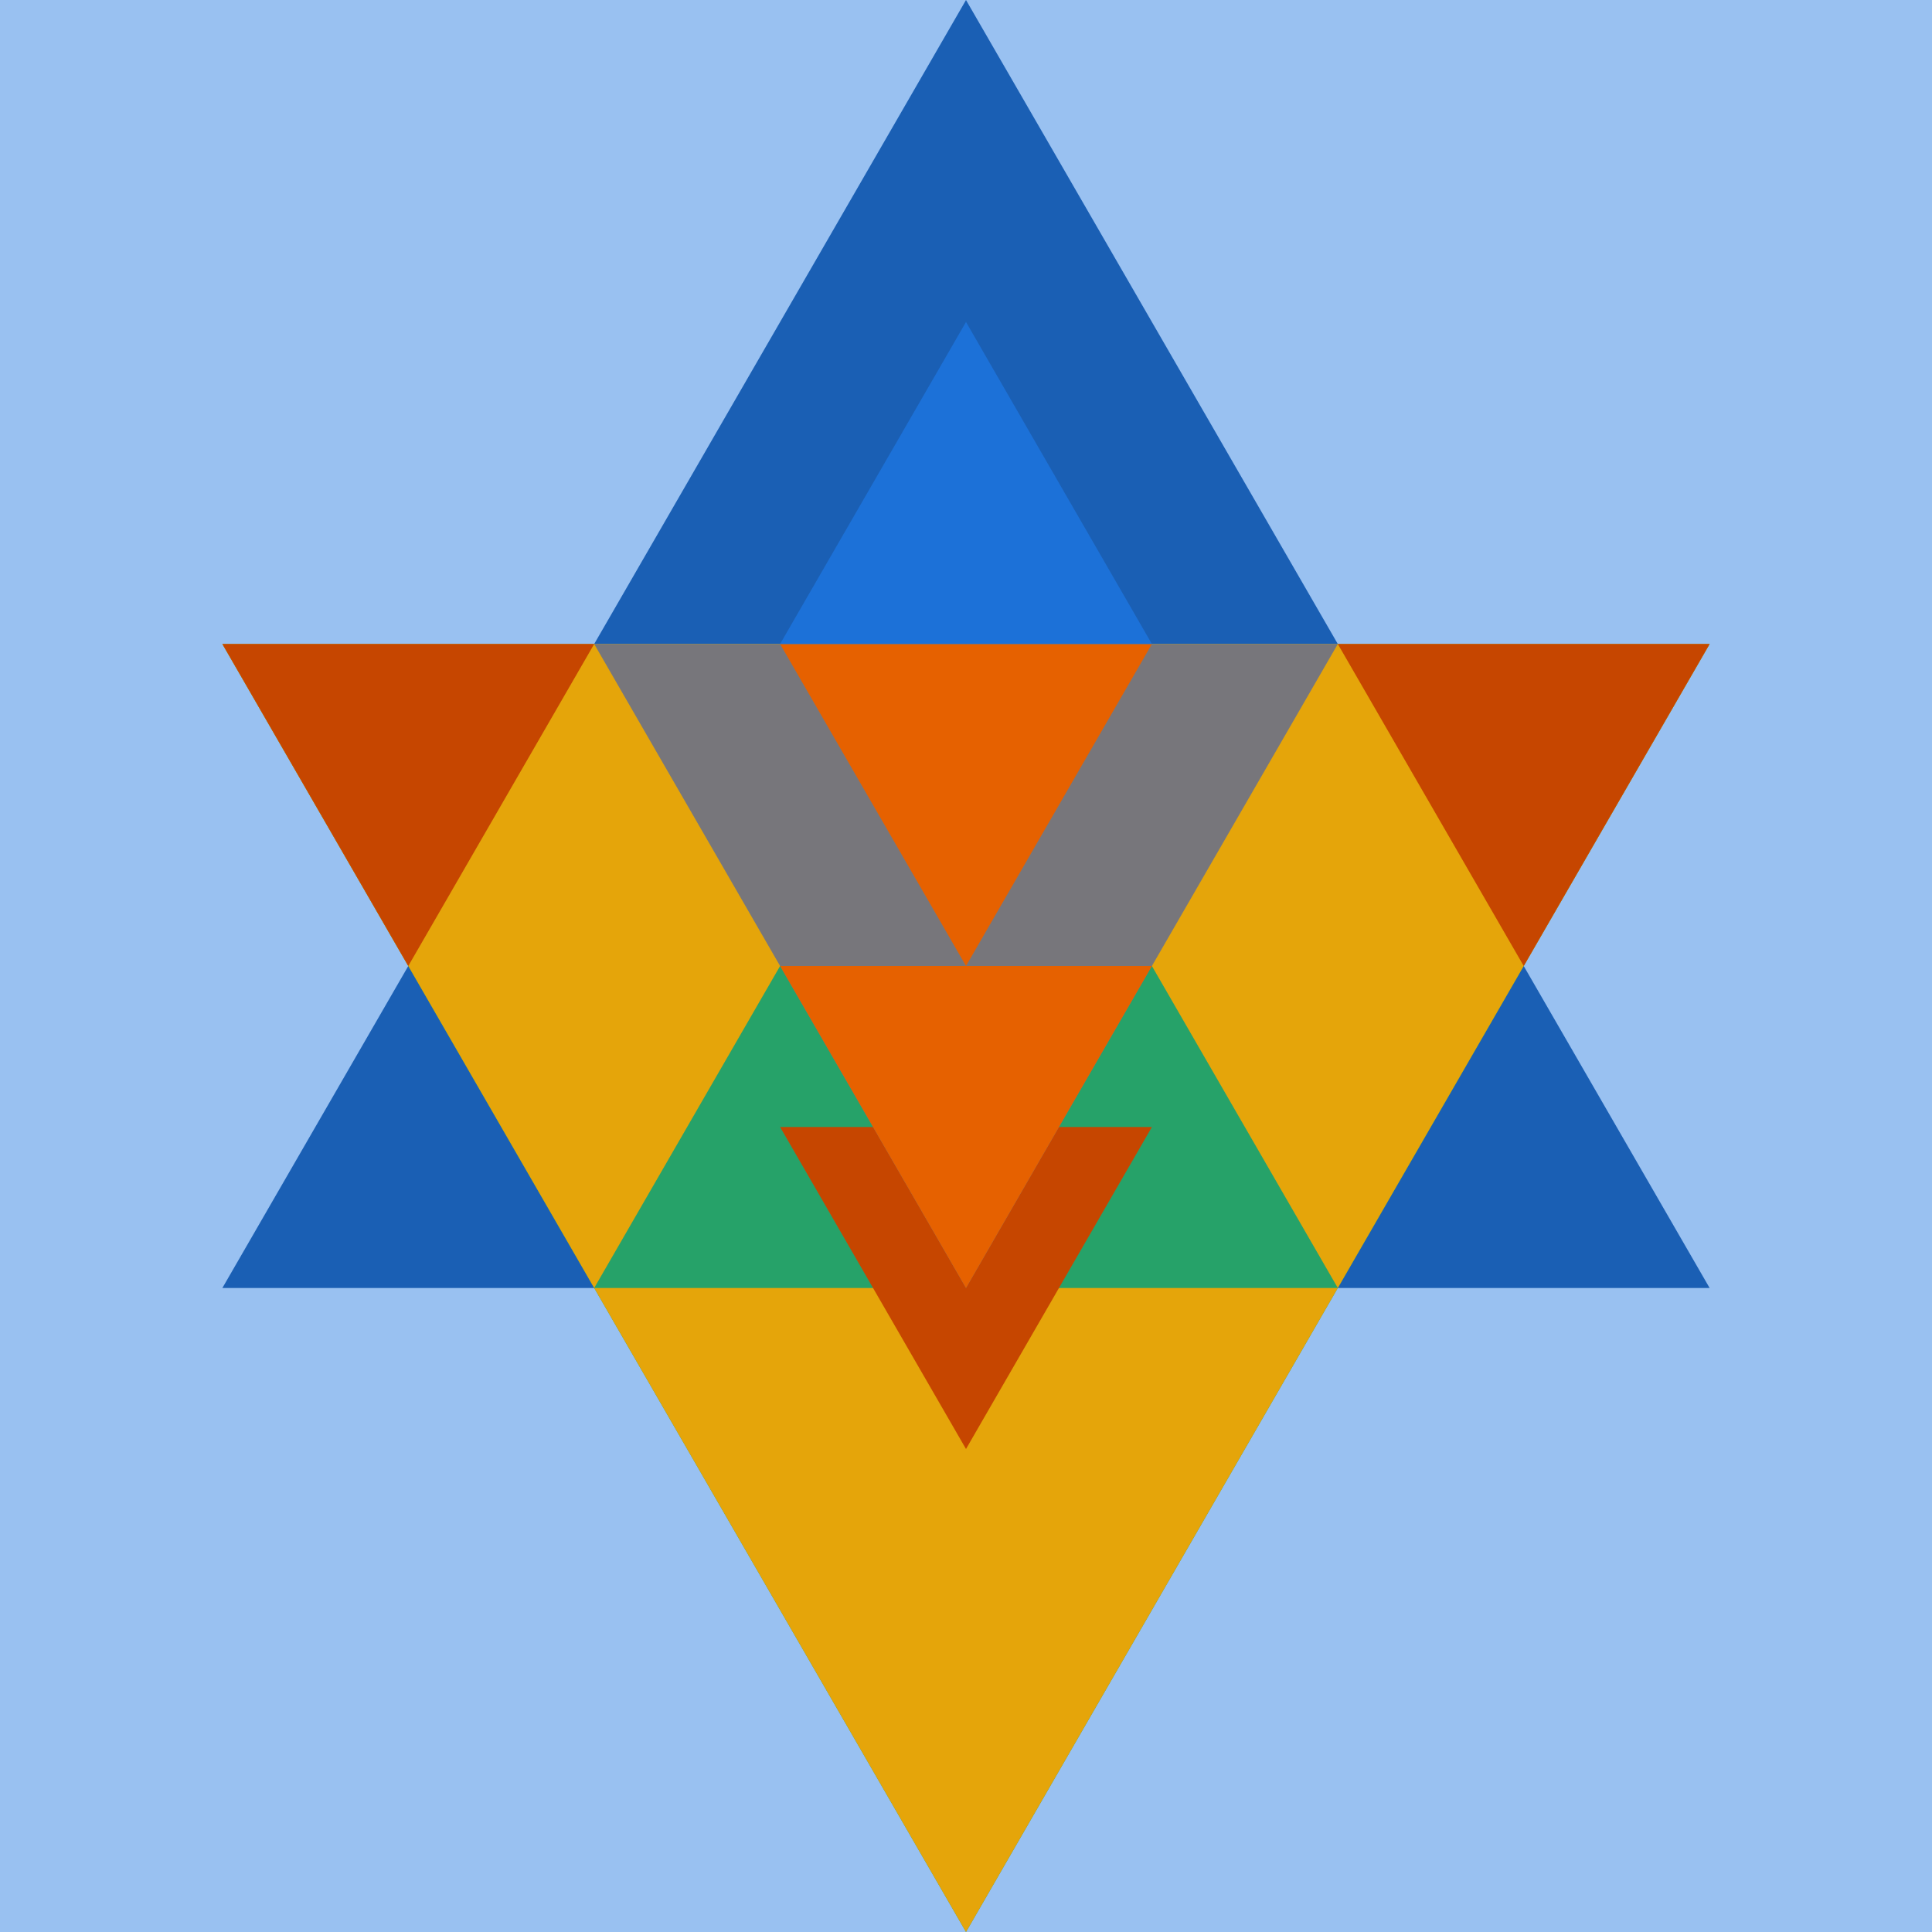
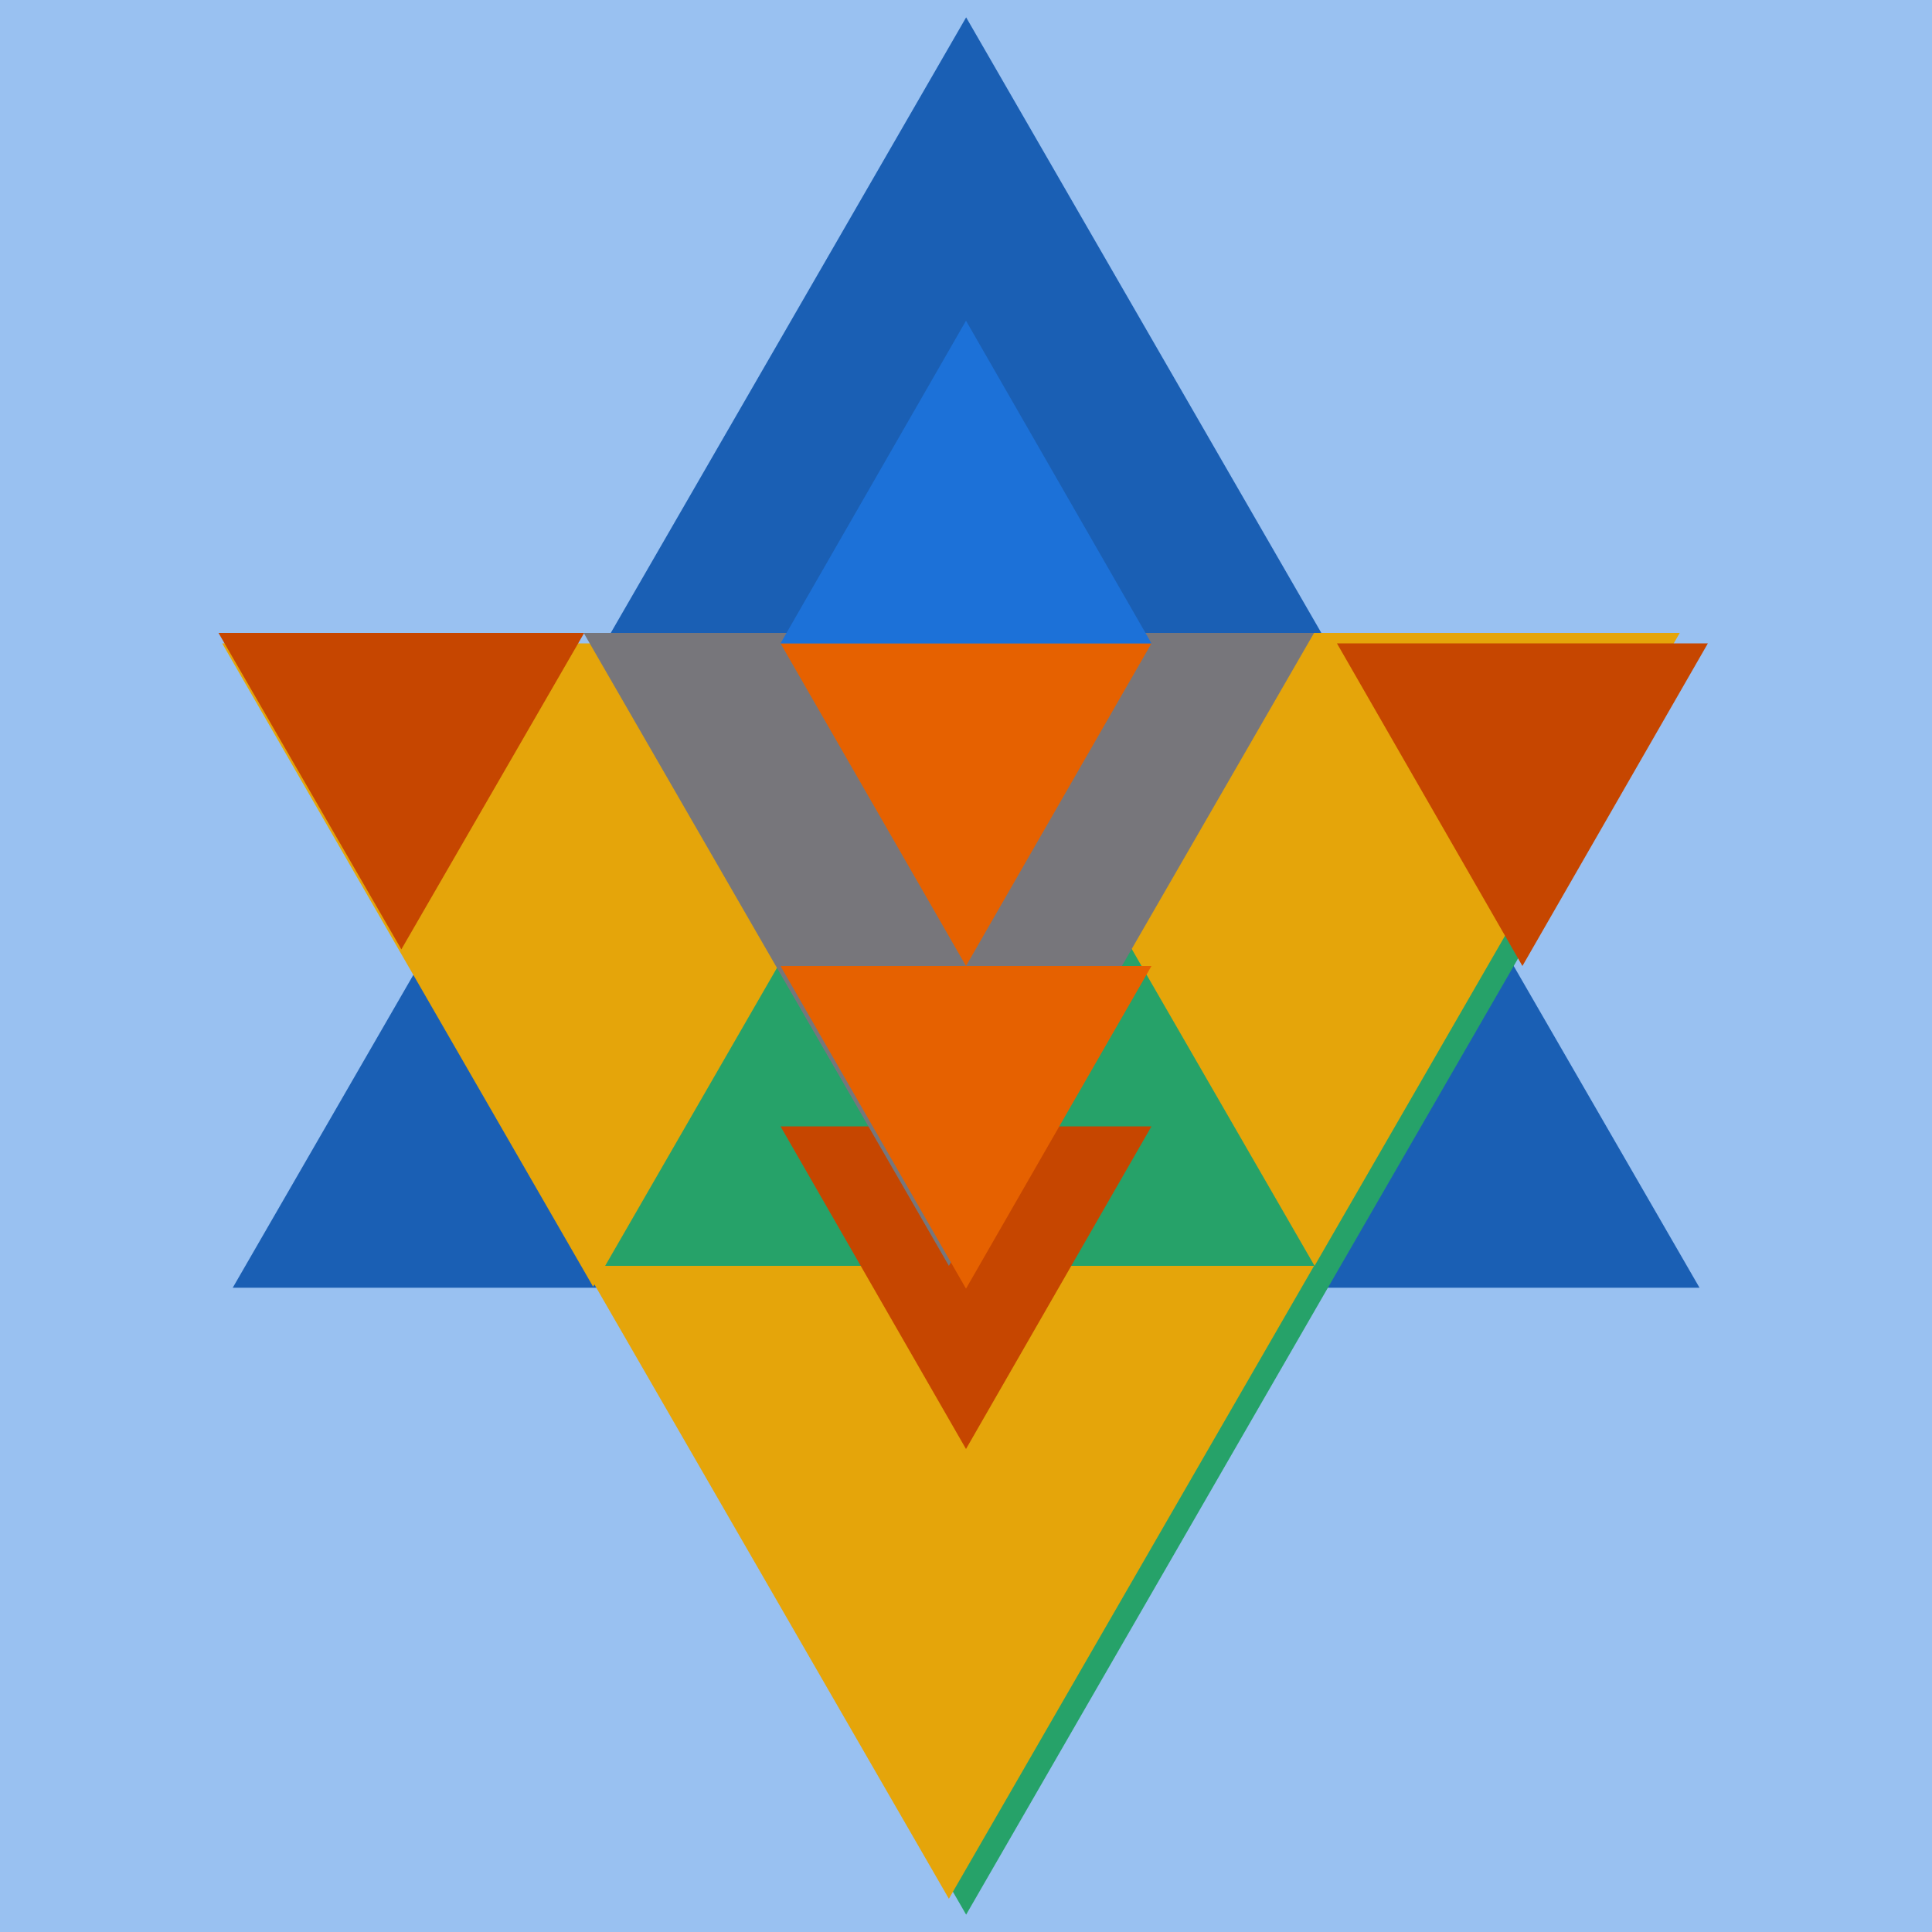
- <svg xmlns="http://www.w3.org/2000/svg" width="1000mm" height="1000mm" viewBox="0 0 1000 1000" version="1.1" id="svg5">
-   <defs id="defs2" />
-   <g id="layer1">
-     <rect style="fill:#99c1f1;stroke:none;stroke-width:0.265" id="rect1449" width="1000" height="1000" x="0" y="0" />
-     <path style="fill:#1a5fb4;stroke:none" id="path2161" d="m 2203.735,-37.756 -2232.884,-10e-6 -2232.884,-1e-5 L -1145.591,-1971.49 -29.149,-3905.225 1087.293,-1971.49 Z" transform="matrix(0.172378,0,0,0.172378,505.0247,673.1749)" />
-     <path style="fill:#26a269;stroke:none" id="path2261" d="m 2203.735,-37.756 -2232.884,-10e-6 -2232.884,-1e-5 L -1145.591,-1971.49 -29.149,-3905.225 1087.293,-1971.49 Z" transform="matrix(0.172378,0,0,-0.172378,505.0247,326.8251)" />
-     <path id="path2305" style="fill:#e5a50a;stroke:none;stroke-width:0.652" d="M 1162.393 2519.686 L 1889.764 3779.527 L 2617.135 2519.686 L 1889.764 2519.686 L 1162.393 2519.686 z " transform="scale(0.2645833)" />
-     <path id="path2328" style="fill:#e5a50a;stroke:none;stroke-width:0.652" d="M 1889.764 1259.842 L 2617.135 2519.686 L 3344.504 1259.842 L 1889.764 1259.842 z " transform="scale(0.2645833)" />
-     <path id="path2369" style="fill:#e5a50a;stroke:none;stroke-width:0.172" d="M 115.1,333.333 307.55,666.667 500,333.333 Z" />
-     <path id="path2425" style="fill:#c64600;stroke:none;stroke-width:0.652" d="M 435.023 1259.842 L 798.709 1889.764 L 1162.393 1259.842 L 435.023 1259.842 z " transform="scale(0.2645833)" />
-     <path id="path2448" style="fill:#c64600;stroke:none;stroke-width:0.172" d="m 692.45,333.333 96.225,166.667 96.225,-166.667 z" />
-     <path id="path2452" style="fill:#c64600;stroke:none;stroke-width:0.172" d="m 403.775,583.333 96.225,166.667 96.225,-166.667 z" />
-     <path id="path2281" style="fill:#77767b;stroke:none;stroke-width:0.652" d="M 1162.393 1259.842 L 1889.764 2519.686 L 2617.135 1259.842 L 1889.764 1259.842 L 1162.393 1259.842 z " transform="scale(0.2645833)" />
-     <path id="path2454" style="fill:#e66100;stroke:none;stroke-width:0.172" d="m 403.775,500 96.225,166.667 96.225,-166.667 z" />
-     <path id="path2450" style="fill:#e66100;stroke:none;stroke-width:0.172" d="m 403.775,333.333 96.225,166.667 96.225,-166.667 z" />
-     <path id="path2574" style="fill:#1c71d8;stroke:none;stroke-width:0.172" d="m 403.775,333.333 96.225,-166.667 96.225,166.667 z" />
+ <svg xmlns="http://www.w3.org/2000/svg" width="1e3mm" height="1e3mm" version="1.1" viewBox="0 0 1e3 1e3">
+   <rect width="1e3" height="1e3" fill="#99c1f1" />
+   <path transform="matrix(.17 0 0 .17 505 673)" d="m2204-38-4466-2e-5 2233-3868 1116 1934z" fill="#1a5fb4" />
+   <path transform="matrix(.17 0 0 -.17 505 327)" d="m2204-38-4466-2e-5 2233-3868 1116 1934z" fill="#26a269" />
+   <g fill="#e5a50a">
+     <path transform="scale(.26)" d="m1162 2520 727 1260 727-1260h-1455z" />
+     <path transform="scale(.26)" d="m1890 1260 727 1260 727-1260h-1455z" />
+     <path d="m115 333 192 333 192-333z" />
  </g>
+   <g fill="#c64600">
+     <path transform="scale(.26)" d="m435 1260 364 630 364-630h-727z" />
+     <path d="m692 333 96 167 96-167z" />
+     <path d="m404 583 96 167 96-167z" />
+   </g>
+   <path transform="scale(.26)" d="m1162 1260 727 1260 727-1260h-1455z" fill="#77767b" />
+   <path d="m404 500 96 167 96-167z" fill="#e66100" />
+   <path d="m404 333 96 167 96-167z" fill="#e66100" />
+   <path d="m404 333 96-167 96 167z" fill="#1c71d8" />
</svg>
